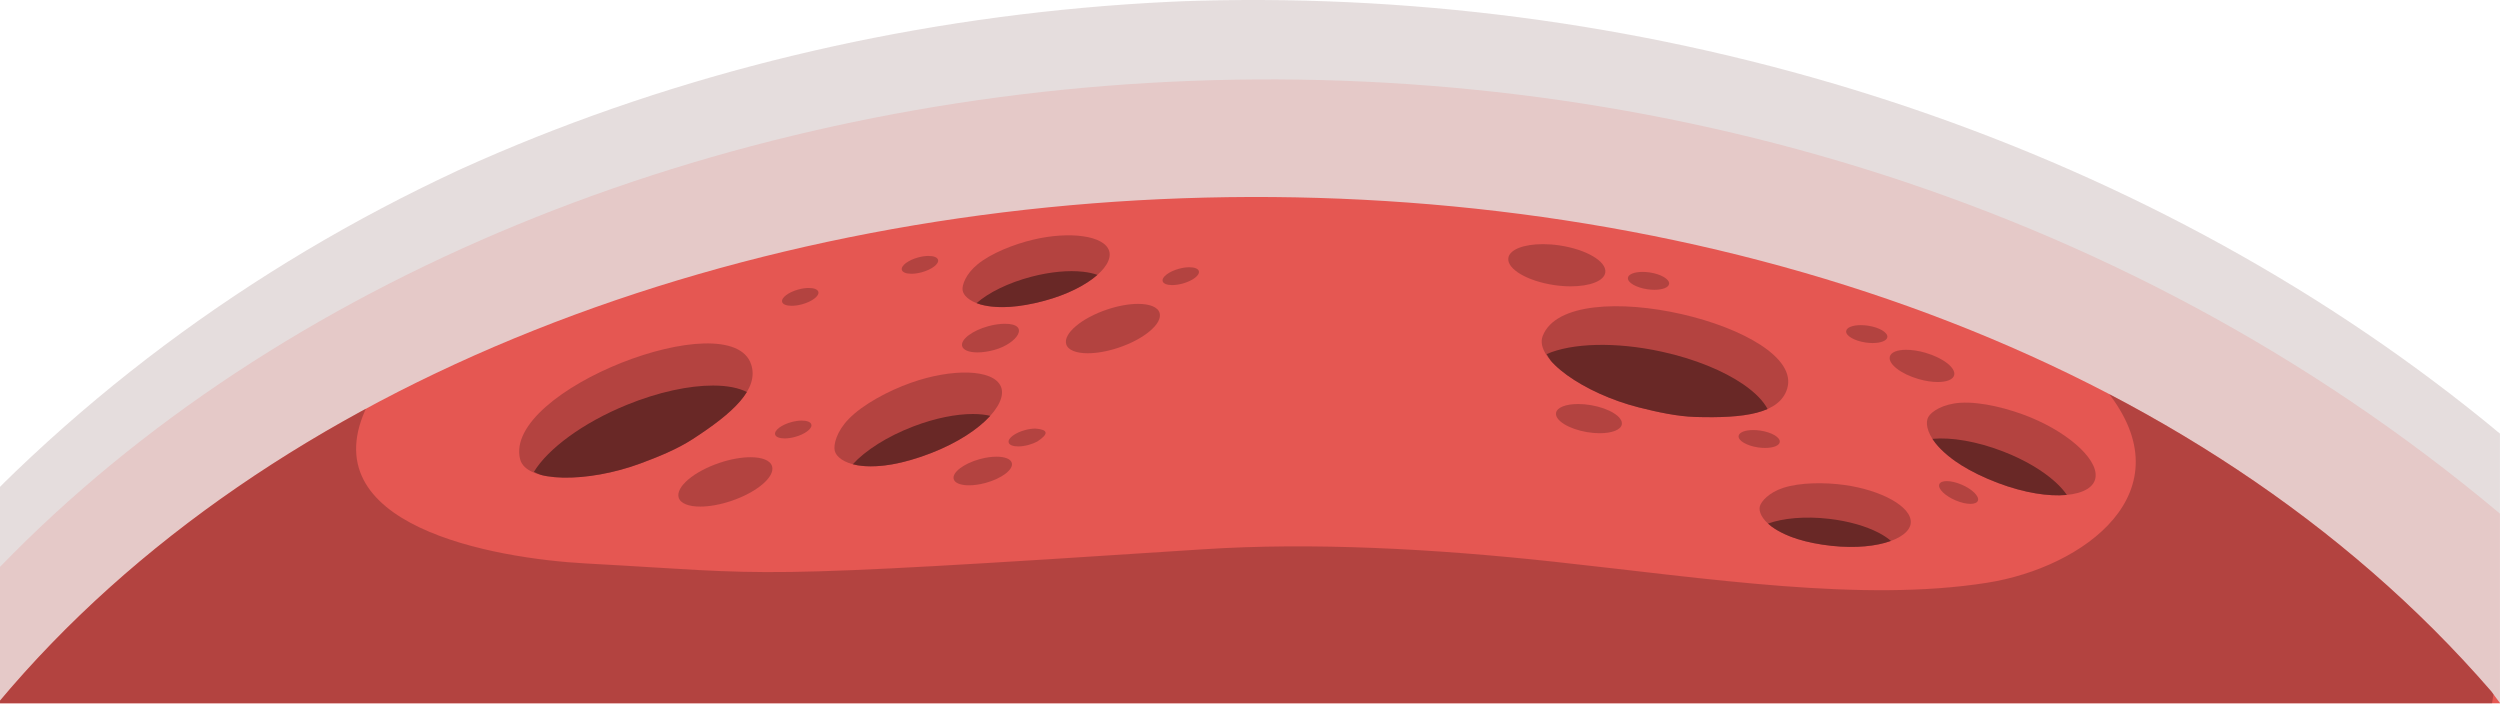
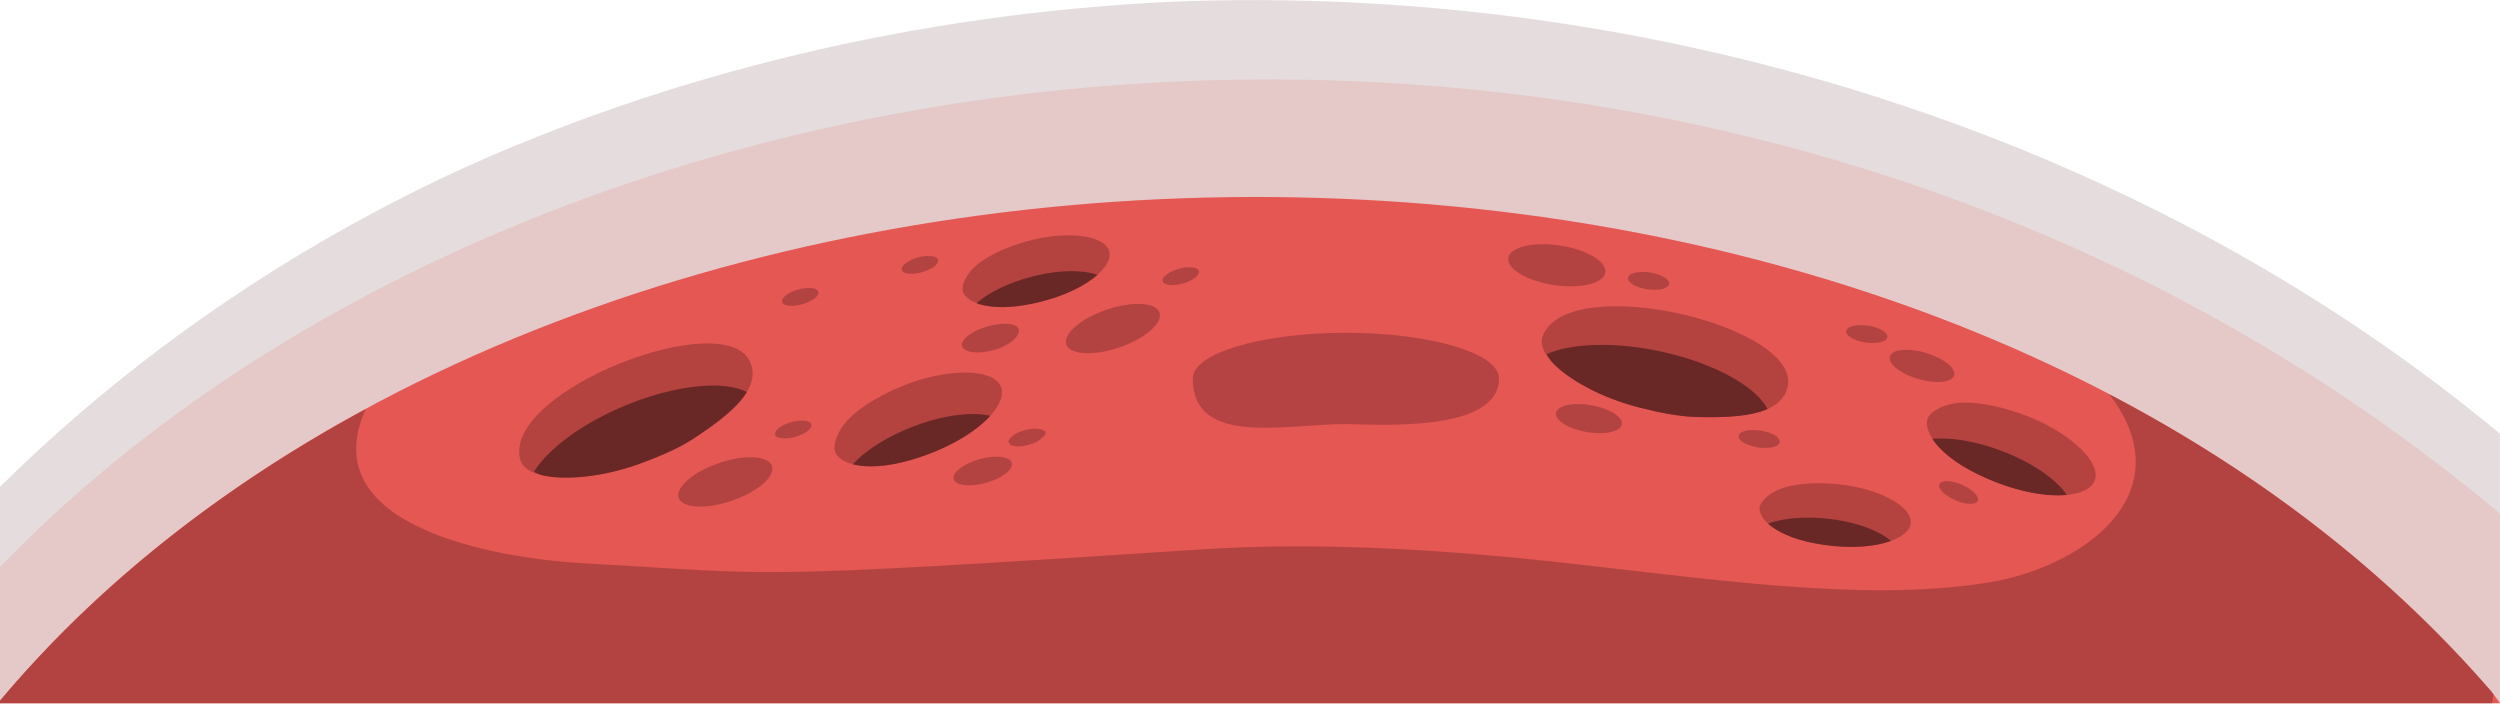
- <svg xmlns="http://www.w3.org/2000/svg" xml:space="preserve" width="264.584mm" height="74.431mm" version="1.1" style="shape-rendering:geometricPrecision; text-rendering:geometricPrecision; image-rendering:optimizeQuality; fill-rule:evenodd; clip-rule:evenodd" viewBox="0 0 13612.92 3829.51">
+ <svg xmlns="http://www.w3.org/2000/svg" xml:space="preserve" width="264.584mm" height="74.431mm" version="1.1" style="shape-rendering:geometricPrecision; text-rendering:geometricPrecision; image-rendering:optimizeQuality; fill-rule:evenodd; clip-rule:evenodd" viewBox="0 0 24248.78 6821.53">
  <defs>
    <style type="text/css">
   
-     .fil4 {fill:none}
+     .fil6 {fill:none}
    .fil3 {fill:#542120}
+     .fil7 {fill:#B64343}
    .fil2 {fill:#BB4744}
    .fil0 {fill:#FF615D}
-     .fil7 {fill:#542120;fill-opacity:0.149}
-     .fil6 {fill:#FF615D;fill-opacity:0.149}
+     .fil5 {fill:#542120;fill-opacity:0.149}
+     .fil4 {fill:#FF615D;fill-opacity:0.149}
    .fil1 {fill:#542120;fill-opacity:0.4}
-     .fil5 {fill:#542120;fill-opacity:0.4}
   
  </style>
    <clipPath id="id0">
-       <path d="M-0 3829.51l13612.92 0 0 -1468.3c-3744.59,-3110.37 -9992.63,-3282.04 -13612.92,289.09l0 1179.21z" />
-     </clipPath>
-     <clipPath id="id1">
-       <path d="M13612.92 3828.46l-47.4 -63.75c-3205.84,-3702.99 -10592.44,-3490.11 -13565.53,50.61l0 14.19 13612.92 0 0 -1.05z" />
-     </clipPath>
-     <clipPath id="id2">
-       <path d="M4090.06 1984.11c-110.57,-336.04 -1354.57,141.05 -1257.79,517 33.23,129.06 368.24,128.89 654.95,22.57 96.81,-35.9 199.33,-77.56 282.94,-131.63 220.97,-142.9 364.32,-272.93 319.91,-407.93z" />
-     </clipPath>
-     <clipPath id="id3">
-       <path d="M13612.92 3828.46l-47.4 -63.75c-3205.84,-3702.99 -10592.44,-3490.11 -13565.53,50.61l0 14.19 13612.92 0 0 -1.05z" />
-     </clipPath>
-     <clipPath id="id4">
-       <path d="M9731.33 2116.91c104.52,-337.92 -1192.14,-650 -1331.15,-287.15 -47.73,124.56 226.96,313.76 523.69,388.66 100.2,25.3 208.41,49.09 308.35,52.03 264.1,7.77 457.11,-17.78 499.11,-153.54z" />
-     </clipPath>
-     <clipPath id="id5">
-       <path d="M13612.92 3828.46l-47.4 -63.75c-3205.84,-3702.99 -10592.44,-3490.11 -13565.53,50.61l0 14.19 13612.92 0 0 -1.05z" />
-     </clipPath>
-     <clipPath id="id6">
-       <path d="M5015.11 2487.2c308.22,-104.67 476.24,-285.55 434.83,-382.42 -41.42,-96.88 -268.96,-99.03 -490.42,-20.27 -119.93,42.65 -259.24,115.96 -337.79,196.5 -66.5,68.19 -84.49,140.86 -76.27,174.13 15.4,62.36 161.44,136.73 469.66,32.06z" />
-     </clipPath>
-     <clipPath id="id7">
-       <path d="M13612.92 3828.46l-47.4 -63.75c-3205.84,-3702.99 -10592.44,-3490.11 -13565.53,50.61l0 14.19 13612.92 0 0 -1.05z" />
-     </clipPath>
-     <clipPath id="id8">
-       <path d="M10823.92 2607.55c298.78,128.59 546.55,107.49 582.47,8.5 35.92,-98.99 -130.19,-252.42 -347.3,-342.2 -117.57,-48.62 -270.44,-87.58 -383.52,-80.68 -95.73,5.84 -158.81,47.36 -175.57,77.35 -31.42,56.21 25.15,208.44 323.92,337.03z" />
-     </clipPath>
-     <clipPath id="id9">
-       <path d="M13612.92 3828.46l-47.4 -63.75c-3205.84,-3702.99 -10592.44,-3490.11 -13565.53,50.61l0 14.19 13612.92 0 0 -1.05z" />
-     </clipPath>
-     <clipPath id="id10">
-       <path d="M9923.23 2965.74c274.14,41.77 473.37,-28.68 481.13,-117.83 7.74,-89.15 -162.71,-179.79 -361.13,-207.13 -107.44,-14.81 -241.8,-14.11 -333.32,15.81 -77.49,25.32 -120.23,73 -127.43,101.27 -13.47,52.98 66.59,166.11 340.74,207.88z" />
-     </clipPath>
-     <clipPath id="id11">
-       <path d="M13612.92 3828.46l-47.4 -63.75c-3205.84,-3702.99 -10592.44,-3490.11 -13565.53,50.61l0 14.19 13612.92 0 0 -1.05z" />
-     </clipPath>
-     <clipPath id="id12">
-       <path d="M5635.68 1650.49c270.62,-60.07 429.9,-197.56 404.07,-283.33 -25.86,-85.76 -218.12,-108.6 -412.91,-62.41 -105.48,24.99 -230.27,74.14 -304.35,135.02 -62.72,51.54 -84.82,111.34 -81.02,140.24 7.11,54.17 123.58,130.55 394.22,70.48z" />
-     </clipPath>
-     <clipPath id="id13">
-       <path d="M13612.92 3828.46l-47.4 -63.75c-3205.84,-3702.99 -10592.44,-3490.11 -13565.53,50.61l0 14.19 13612.92 0 0 -1.05z" />
-     </clipPath>
-     <clipPath id="id14">
-       <path d="M-0 3829.51l13612.92 0 0 -1468.3c-3744.59,-3110.37 -9992.63,-3282.04 -13612.92,289.09l0 1179.21z" />
+       <path d="M-0 6821.53l24248.78 0 0 -2615.49c-6670.27,-5540.52 -17799.94,-5846.32 -24248.78,514.96l0 2100.54z" />
    </clipPath>
  </defs>
  <g id="Camada_x0020_1">
-     <g>
-   </g>
-     <g style="clip-path:url(#id0)">
+     <g id="_2042308734800">
      <g>
-         <path class="fil0" d="M-233.29 4221.22l14138.24 0 -339.42 -456.51c-3210.24,-3708.07 -10612.97,-3489.71 -13577.99,65l-220.82 391.51z" />
-       </g>
-       <g style="clip-path:url(#id1)">
-         <g id="_2285088045984">
-           <path id="_1" class="fil1" d="M-8.48 3829.72l13577.99 0c158.37,-893.52 -474.47,-1603.16 -2098.96,-1702.25 442.59,551.78 -124.81,962.75 -650.14,1045.72 -682.17,107.73 -1512.87,-22.65 -2356.45,-114.29 -655.2,-71.18 -1320.81,-106.71 -1913.87,-67.8 -2567.91,168.48 -2297.58,134.47 -3357.76,77.16 -503.64,-27.22 -1519.05,-206.23 -1188.4,-866.97 -1112.62,198.71 -2053.16,1058.09 -2012.41,1628.43z" />
-           <path class="fil2" d="M4090.06 1984.11c-110.57,-336.04 -1354.57,141.05 -1257.79,517 33.23,129.06 368.24,128.89 654.95,22.57 96.81,-35.9 199.33,-77.56 282.94,-131.63 220.97,-142.9 364.32,-272.93 319.91,-407.93z" />
-         </g>
-         <g style="clip-path:url(#id2)">
-           <g>
-             <path id="_1_0" class="fil3" d="M3095.77 2606.55c-77.53,0 -142.53,-12.41 -188.58,-37.23 76.51,-125.48 265.43,-266.84 506.14,-364.92 171.99,-70.08 338.22,-105.05 468.56,-105.05 77.53,0 142.53,12.41 188.58,37.23 -70.08,114.73 -233.94,242.63 -445.54,338.74 -0.34,0.15 -0.68,0.45 -1.02,0.61 -0.34,0 -0.34,0 -0.34,0 -0.33,0.3 -0.67,0.45 -1.01,0.6 0,0 -0.34,0 -0.34,0 -0.34,0.3 -0.67,0.46 -1.01,0.61 -0.34,0 -0.34,0.15 -0.34,0.15 -0.34,0.15 -0.68,0.3 -1.01,0.45 0,0 -0.34,0 -0.34,0.15 -1.02,0.3 -1.69,0.76 -2.37,1.06 -0.34,0 -0.34,0.15 -0.34,0.15 -0.33,0.15 -0.67,0.3 -1.01,0.45 0,0 -0.34,0 -0.34,0.15 -0.34,0.15 -0.67,0.3 -1.01,0.46 -0.34,0.15 -0.34,0.15 -0.68,0.3 -0.34,0 -0.34,0.15 -0.67,0.3 0,0 -0.34,0.15 -0.34,0.15 -0.34,0.15 -0.68,0.3 -1.02,0.3 -0.33,0.15 -0.67,0.3 -1.01,0.46 0,0.15 -0.34,0.15 -0.34,0.3 -0.34,0.15 -0.67,0.15 -0.67,0.3 -0.34,0 -0.34,0.15 -0.34,0.15 -1.02,0.3 -1.69,0.76 -2.71,1.06 0,0.15 -0.33,0.15 -0.33,0.15 -0.34,0.15 -0.68,0.3 -0.68,0.45 -0.34,0 -0.34,0 -0.34,0.15 -1.01,0.3 -1.69,0.6 -2.71,1.06 0,0 -0.34,0.15 -0.34,0.15 -0.34,0.15 -0.34,0.3 -0.68,0.3 0,0 0,0 0,0.15 -0.67,0.15 -1.35,0.46 -2.03,0.76 0,0 0,0 0,0 -0.33,0.15 -0.67,0.3 -1.01,0.45 0,0 0,0 -0.34,0.15 -0.34,0.15 -0.67,0.3 -1.35,0.45 0,0.15 -0.34,0.15 -0.34,0.3 -0.34,0 -0.34,0.15 -0.67,0.3 0,0 -0.34,0.15 -0.34,0.15 -0.34,0.15 -0.68,0.15 -1.02,0.3 0,0.15 0,0.15 -0.33,0.15 -0.34,0.3 -1.02,0.45 -1.69,0.76 0,0 0,0 0,0 -0.34,0.15 -0.68,0.3 -1.02,0.45 0,0 0,0 0,0 -1.01,0.45 -1.69,0.76 -2.71,1.21 0,0 -0.34,0 -0.34,0.15 -0.34,0.15 -0.68,0.15 -0.68,0.3 -0.33,0 -0.33,0 -0.33,0.15 -1.02,0.3 -1.69,0.76 -2.71,1.06 0,0 -0.34,0.15 -0.34,0.15 -1.01,0.46 -1.69,0.76 -2.71,1.21 0,0 0,0 -0.34,0 0,0.15 -0.34,0.3 -0.67,0.3 0,0.15 -0.34,0.15 -0.34,0.3 -0.34,0.15 -0.68,0.15 -1.02,0.3 -0.34,0.15 -0.34,0.3 -0.67,0.46 -0.34,0 -0.68,0.15 -0.68,0.15 -0.34,0.15 -0.68,0.15 -0.68,0.3 -0.33,0.15 -0.33,0.15 -0.67,0.3 0,0 -0.34,0.15 -0.68,0.15 -0.34,0.15 -0.67,0.3 -1.01,0.61 -0.34,0 -0.34,0.15 -0.68,0.15 0,0.15 -0.34,0.15 -0.67,0.3 0,0 -0.34,0.15 -0.34,0.15 -0.34,0.15 -0.34,0.15 -0.68,0.3 -0.34,0.15 -0.67,0.3 -1.01,0.46 -0.34,0 -0.34,0.15 -0.68,0.15 0,0.15 -0.34,0.3 -0.67,0.3 -0.34,0.15 -0.34,0.15 -0.68,0.3 -0.34,0.15 -0.34,0.15 -0.68,0.3 0,0 -0.33,0.15 -0.33,0.15 -0.34,0.15 -0.68,0.3 -1.36,0.45 0,0.15 -0.33,0.15 -0.33,0.15 -0.34,0.15 -0.68,0.3 -1.02,0.45 0,0 0,0.15 -0.34,0.15 -0.33,0.15 -0.67,0.3 -1.01,0.45 -1.01,0.3 -1.69,0.76 -2.71,1.06 0,0 -0.34,0.15 -0.34,0.15 0,0 -0.34,0.15 -0.34,0.15 -0.68,0.15 -1.01,0.46 -1.69,0.76 -0.34,0 -0.68,0.15 -0.68,0.3 -1.01,0.3 -1.69,0.61 -2.71,0.91 0,0 0,0 0,0 -0.68,0.3 -1.69,0.76 -2.37,1.06 -0.34,0 -0.34,0.15 -0.34,0.15 -112.74,44.95 -222.43,74.77 -320.95,89.61 0,0 0.34,-0.15 0.34,-0.15 -48.41,7.42 -94.46,11.05 -136.78,11.05z" />
-           </g>
-         </g>
-         <g style="clip-path:url(#id3)">
-           <path class="fil4" d="M4090.06 1984.11c-110.57,-336.04 -1354.57,141.05 -1257.79,517 33.23,129.06 368.24,128.89 654.95,22.57 96.81,-35.9 199.33,-77.56 282.94,-131.63 220.97,-142.9 364.32,-272.93 319.91,-407.93z" />
-           <path class="fil2" d="M9731.33 2116.91c104.52,-337.92 -1192.14,-650 -1331.15,-287.15 -47.73,124.56 226.96,313.76 523.69,388.66 100.2,25.3 208.41,49.09 308.35,52.03 264.1,7.77 457.11,-17.78 499.11,-153.54z" />
-         </g>
-         <g style="clip-path:url(#id4)">
-           <g>
-             <path id="_1_1" class="fil3" d="M8554.91 2065.09c-63.55,-43.82 -109.61,-90.73 -132.94,-137.1 135.58,-59.59 372.52,-68.69 626.77,-13.03 181.66,39.77 338.21,105.07 445.04,178.73 63.54,43.82 109.61,90.73 132.94,137.1 -124.07,54.42 -332.65,66.63 -561.89,25.81 -0.37,-0.07 -0.82,-0.01 -1.18,-0.08 -0.28,-0.19 -0.28,-0.19 -0.28,-0.19 -0.45,0.06 -0.82,-0.01 -1.18,-0.08 0,0 -0.28,-0.19 -0.28,-0.19 -0.45,0.06 -0.82,-0.01 -1.18,-0.08 -0.28,-0.2 -0.37,-0.07 -0.37,-0.07 -0.37,-0.07 -0.73,-0.14 -1.1,-0.21 0,0 -0.28,-0.19 -0.37,-0.07 -1.01,-0.32 -1.83,-0.33 -2.56,-0.47 -0.28,-0.2 -0.37,-0.07 -0.37,-0.07 -0.37,-0.07 -0.73,-0.14 -1.1,-0.21 0,0 -0.28,-0.19 -0.37,-0.07 -0.37,-0.07 -0.73,-0.13 -1.1,-0.2 -0.37,-0.07 -0.37,-0.07 -0.73,-0.13 -0.28,-0.19 -0.37,-0.07 -0.74,-0.13 0,0 -0.37,-0.07 -0.37,-0.07 -0.37,-0.07 -0.73,-0.14 -1.01,-0.33 -0.37,-0.07 -0.73,-0.13 -1.1,-0.2 -0.09,0.12 -0.37,-0.07 -0.45,0.06 -0.37,-0.07 -0.64,-0.26 -0.73,-0.13 -0.28,-0.19 -0.37,-0.07 -0.37,-0.07 -1.01,-0.33 -1.83,-0.34 -2.83,-0.66 -0.09,0.12 -0.37,-0.07 -0.37,-0.07 -0.37,-0.07 -0.73,-0.13 -0.82,-0.01 -0.28,-0.19 -0.28,-0.19 -0.37,-0.07 -1.01,-0.33 -1.74,-0.46 -2.83,-0.66 0,0 -0.37,-0.07 -0.37,-0.07 -0.37,-0.07 -0.45,0.06 -0.73,-0.13 0,0 0,0 -0.09,0.12 -0.64,-0.26 -1.37,-0.39 -2.1,-0.53 0,0 0,0 0,0 -0.37,-0.07 -0.73,-0.13 -1.1,-0.2 0,0 0,0 -0.37,-0.07 -0.37,-0.07 -0.73,-0.13 -1.37,-0.39 -0.09,0.12 -0.37,-0.07 -0.45,0.06 -0.28,-0.2 -0.37,-0.07 -0.73,-0.14 0,0 -0.37,-0.07 -0.37,-0.07 -0.37,-0.07 -0.64,-0.26 -1.01,-0.32 -0.09,0.12 -0.09,0.12 -0.37,-0.07 -0.45,0.06 -1.1,-0.2 -1.83,-0.33 0,0 0,0 0,0 -0.37,-0.07 -0.73,-0.14 -1.1,-0.21 0,0 0,0 0,0 -1.1,-0.2 -1.83,-0.33 -2.93,-0.54 0,0 -0.28,-0.19 -0.37,-0.07 -0.37,-0.07 -0.64,-0.26 -0.73,-0.14 -0.28,-0.19 -0.28,-0.19 -0.37,-0.07 -1.01,-0.32 -1.83,-0.33 -2.83,-0.66 0,0 -0.37,-0.07 -0.37,-0.07 -1.1,-0.21 -1.83,-0.34 -2.92,-0.54 0,0 0,0 -0.28,-0.19 -0.09,0.12 -0.45,0.06 -0.73,-0.13 -0.09,0.12 -0.37,-0.07 -0.45,0.06 -0.37,-0.07 -0.64,-0.26 -1.01,-0.33 -0.37,-0.07 -0.45,0.06 -0.82,-0.01 -0.28,-0.19 -0.64,-0.26 -0.64,-0.26 -0.37,-0.07 -0.64,-0.26 -0.73,-0.13 -0.37,-0.07 -0.37,-0.07 -0.73,-0.13 0,0 -0.37,-0.07 -0.64,-0.26 -0.37,-0.07 -0.73,-0.13 -1.18,-0.08 -0.28,-0.19 -0.37,-0.07 -0.64,-0.26 -0.09,0.12 -0.37,-0.07 -0.73,-0.13 0,0 -0.37,-0.07 -0.37,-0.07 -0.37,-0.07 -0.37,-0.07 -0.73,-0.13 -0.37,-0.07 -0.73,-0.14 -1.1,-0.21 -0.28,-0.19 -0.37,-0.07 -0.64,-0.26 -0.09,0.12 -0.45,0.06 -0.73,-0.13 -0.37,-0.07 -0.37,-0.07 -0.73,-0.13 -0.37,-0.07 -0.37,-0.07 -0.73,-0.13 0,0 -0.37,-0.07 -0.37,-0.07 -0.37,-0.07 -0.73,-0.13 -1.37,-0.39 -0.09,0.12 -0.37,-0.07 -0.37,-0.07 -0.37,-0.07 -0.73,-0.13 -1.1,-0.2 0,0 -0.09,0.12 -0.37,-0.07 -0.37,-0.07 -0.73,-0.14 -1.1,-0.21 -1.01,-0.32 -1.83,-0.33 -2.83,-0.66 0,0 -0.37,-0.07 -0.37,-0.07 0,0 -0.37,-0.07 -0.37,-0.07 -0.64,-0.26 -1.1,-0.2 -1.83,-0.33 -0.28,-0.19 -0.64,-0.26 -0.73,-0.13 -1.01,-0.32 -1.74,-0.46 -2.75,-0.79 0,0 0,0 0,0 -0.73,-0.13 -1.83,-0.33 -2.56,-0.47 -0.28,-0.2 -0.37,-0.07 -0.37,-0.07 -118.51,-26.87 -225.73,-64.43 -315.09,-107.96 0,0 0.37,0.07 0.37,0.07 -43.99,-21.28 -83.84,-44.33 -118.52,-68.25z" />
-           </g>
-         </g>
-         <g style="clip-path:url(#id5)">
-           <path class="fil4" d="M9731.33 2116.91c104.52,-337.92 -1192.14,-650 -1331.15,-287.15 -47.73,124.56 226.96,313.76 523.69,388.66 100.2,25.3 208.41,49.09 308.35,52.03 264.1,7.77 457.11,-17.78 499.11,-153.54z" />
-           <path class="fil5" d="M4310.78 1665.15c-28.25,0 -48.75,-7.58 -52.07,-21.61 -5.43,-22.31 34.42,-52.49 88.95,-67.33 20.16,-5.55 39.58,-8.18 56.29,-8.18 28.25,0 48.74,7.61 52.14,21.65 5.37,22.32 -34.49,52.46 -89.01,67.33 -20.17,5.51 -39.58,8.14 -56.29,8.14z" />
-           <path class="fil5" d="M4962.71 1490.69c-28.32,0 -48.76,-7.58 -52.15,-21.61 -5.36,-22.31 34.49,-52.45 88.94,-67.33 20.24,-5.51 39.66,-8.14 56.29,-8.14 28.31,0 48.75,7.58 52.15,21.61 5.36,22.31 -34.43,52.45 -88.95,67.33 -20.24,5.51 -39.59,8.14 -56.29,8.14z" />
-           <path class="fil5" d="M5322.61 1918.89c-45.42,0 -78.31,-12.2 -83.74,-34.7 -8.59,-35.86 55.32,-84.23 142.8,-108.1 32.52,-8.83 63.64,-13.09 90.37,-13.09 139.15,0 69.34,107.74 -59.06,142.81 -32.53,8.83 -63.64,13.09 -90.37,13.09z" />
-           <path class="fil5" d="M5922.95 1923.57c-62.72,0 -107.63,-16.88 -117.28,-49.39 -16.98,-57.5 83.14,-142.19 223.61,-189.12 60.92,-20.48 119.56,-30.39 167.58,-30.39 62.72,0 107.79,16.87 117.43,49.39 16.82,57.5 -83.14,142.18 -223.6,189.2 -60.92,20.39 -119.56,30.3 -167.74,30.3z" />
-           <path class="fil5" d="M6382.87 1552.34c-28.25,0 -48.75,-7.58 -52.08,-21.65 -5.37,-22.28 34.43,-52.46 88.95,-67.3 20.24,-5.55 39.58,-8.18 56.29,-8.18 28.31,0 48.74,7.61 52.14,21.65 5.37,22.32 -34.49,52.46 -88.95,67.33 -20.23,5.51 -39.65,8.14 -56.35,8.14z" />
-           <path class="fil5" d="M5544.37 2430.86c-28.24,0 -48.71,-7.61 -52.14,-21.65 -5.33,-22.31 34.46,-52.45 88.98,-67.33 20.21,-5.51 39.63,-8.14 56.31,-8.14 0.47,0 0.95,0 1.42,0 68.14,5.47 73.52,28.21 10.03,69.96 -13.72,7.43 -30.19,14.07 -48.29,18.98 -20.21,5.55 -39.58,8.18 -56.31,8.18z" />
-           <path class="fil5" d="M5276.57 2642.63c-45.49,0 -78.35,-12.18 -83.73,-34.73 -8.68,-35.82 55.3,-84.19 142.74,-108.09 32.45,-8.85 63.67,-13.07 90.44,-13.07 45.37,0 78.24,12.18 83.62,34.73 8.68,35.82 -55.3,84.19 -142.74,108.09 -32.45,8.8 -63.57,13.07 -90.33,13.07z" />
-           <path class="fil5" d="M4272.7 2387.29c-28.32,0 -48.79,-7.61 -52.14,-21.65 -5.4,-22.31 34.42,-52.45 88.95,-67.33 20.19,-5.51 39.62,-8.14 56.25,-8.14 28.32,0 48.78,7.58 52.21,21.65 5.34,22.28 -34.49,52.45 -89.02,67.3 -20.18,5.55 -39.62,8.18 -56.24,8.18z" />
-           <path class="fil5" d="M3812.82 2758.46c-62.68,0 -107.78,-16.81 -117.39,-49.34 -16.93,-57.53 83.04,-142.17 223.55,-189.14 61.05,-20.44 119.5,-30.32 167.69,-30.32 62.69,0 107.79,16.81 117.39,49.33 16.93,57.53 -83.2,142.17 -223.54,189.14 -61.05,20.45 -119.66,30.33 -167.69,30.33z" />
-           <g>
-             <path class="fil5" d="M8553.17 1559.15c-28.45,0 -58.66,-2.16 -90.01,-6.76 -145.77,-21.44 -257.8,-87.17 -250.08,-146.89 6.11,-46.89 84.21,-76.04 188.21,-76.04 28.29,0 58.66,2.15 89.84,6.75 145.94,21.44 257.8,87.17 250.09,146.82 -6.11,46.96 -84.22,76.12 -188.06,76.12z" />
-             <path class="fil5" d="M9008.69 1578.01c-12.14,0 -25,-0.91 -38.23,-2.84 -61.79,-9.09 -109.46,-37.02 -106.17,-62.35 2.57,-19.89 35.9,-32.28 79.85,-32.28 12.14,0 25,0.92 38.31,2.85 61.78,9.09 109.23,37.01 106.16,62.35 -2.63,19.9 -35.9,32.28 -79.92,32.28z" />
-             <path class="fil5" d="M10197.11 1867.94c-12.14,0 -25.08,-0.92 -38.3,-2.85 -61.79,-9.09 -109.46,-37.01 -106.16,-62.35 2.56,-19.9 35.68,-32.28 79.84,-32.28 12.14,0 25.08,0.91 38.32,2.84 61.78,9.12 109.3,37.02 106.16,62.35 -2.55,19.89 -35.9,32.28 -79.84,32.28z" />
-             <path class="fil5" d="M10551.49 2080.18c-30.81,0 -66.61,-5.2 -104.21,-15.99 -96.74,-27.88 -167.07,-82.6 -156.88,-122.26 6,-24.24 41.01,-37.23 89.37,-37.23 30.58,0 66.6,5.2 103.98,15.99 96.73,27.88 167.07,82.6 157.11,122.2 -6.23,24.31 -41.24,37.29 -89.37,37.29z" />
-             <path class="fil5" d="M10729.32 2743.69c-22.23,0 -50.97,-6.37 -80.58,-18.97 -58.12,-24.63 -97.82,-63.84 -89.06,-87.57 4.47,-11.62 19.53,-17.41 40.66,-17.41 22.08,0 50.96,6.37 80.64,18.93 57.91,24.63 97.82,63.88 89.06,87.61 -4.46,11.62 -19.52,17.41 -40.72,17.41z" />
-             <path class="fil5" d="M9611.26 2439.15c-12.13,0 -24.78,-0.91 -38.24,-2.86 -61.85,-9.08 -109.31,-36.98 -106.02,-62.33 2.63,-19.92 35.76,-32.31 79.84,-32.31 11.99,0 24.86,0.94 38.1,2.86 61.85,9.11 109.52,37.02 106.16,62.36 -2.56,19.89 -35.68,32.27 -79.84,32.27z" />
-             <path class="fil5" d="M8710.81 2359c-21.87,0 -45.43,-1.98 -69.9,-6.14 -99,-16.92 -174.21,-63.52 -168.09,-104.03 4.53,-30.51 54.03,-48.89 120.41,-48.89 21.75,0 45.31,1.98 69.78,6.14 99,16.92 174.43,63.52 168.2,104.03 -4.65,30.51 -53.91,48.89 -120.4,48.89z" />
-           </g>
-           <path class="fil2" d="M5015.11 2487.2c308.22,-104.67 476.24,-285.55 434.83,-382.42 -41.42,-96.88 -268.96,-99.03 -490.42,-20.27 -119.93,42.65 -259.24,115.96 -337.79,196.5 -66.5,68.19 -84.49,140.86 -76.27,174.13 15.4,62.36 161.44,136.73 469.66,32.06z" />
-         </g>
-         <g style="clip-path:url(#id6)">
-           <g>
-             <path id="_1_2" class="fil3" d="M4741.67 2539.16c-37.17,0 -70.35,-3.66 -98.44,-10.88 68.36,-75.21 187.38,-152.08 331.83,-207 117.91,-44.92 231.4,-66.94 322.32,-66.94 36.94,0 70.35,3.66 98.44,10.88 -65.7,72.25 -178.08,146.07 -315.01,200.47 0,0 0,0 0,0 -0.44,0.26 -1.11,0.44 -1.55,0.61 0,0 0,0.08 -0.22,0.08 -0.44,0.17 -0.88,0.35 -1.33,0.52 0,0.09 -0.22,0.09 -0.22,0.17 -1.11,0.43 -2.21,0.87 -3.32,1.22 0,0.09 -0.22,0.17 -0.44,0.17 -0.22,0.17 -0.66,0.34 -1.11,0.43 -0.22,0.09 -0.44,0.17 -0.66,0.26 -0.22,0.17 -0.44,0.26 -0.88,0.35 -0.22,0.08 -0.44,0.26 -0.66,0.34 -0.22,0.09 -0.66,0.17 -0.88,0.26 -0.22,0.09 -0.44,0.26 -0.66,0.35 -0.44,0.09 -0.66,0.17 -0.88,0.26 -0.22,0.09 -0.44,0.26 -0.88,0.35 -0.22,0.09 -0.44,0.17 -0.88,0.35 -0.22,0.09 -0.44,0.17 -0.66,0.17 -0.44,0.26 -0.88,0.43 -1.55,0.61 -0.44,0.26 -0.88,0.44 -1.55,0.61 0,0.09 -0.22,0.09 -0.44,0.17 -0.44,0.17 -0.66,0.35 -1.11,0.44 -0.22,0.09 -0.22,0.09 -0.44,0.09 -70.35,26.55 -138.93,44.74 -202.19,55.19 0.22,0 0.66,0 1.11,0 -42.03,6.97 -81.63,10.45 -117.69,10.45z" />
-           </g>
-         </g>
-         <g style="clip-path:url(#id7)">
-           <path class="fil4" d="M5015.11 2487.2c308.22,-104.67 476.24,-285.55 434.83,-382.42 -41.42,-96.88 -268.96,-99.03 -490.42,-20.27 -119.93,42.65 -259.24,115.96 -337.79,196.5 -66.5,68.19 -84.49,140.86 -76.27,174.13 15.4,62.36 161.44,136.73 469.66,32.06z" />
-           <path class="fil2" d="M10823.92 2607.55c298.78,128.59 546.55,107.49 582.47,8.5 35.92,-98.99 -130.19,-252.42 -347.3,-342.2 -117.57,-48.62 -270.44,-87.58 -383.52,-80.68 -95.73,5.84 -158.81,47.36 -175.57,77.35 -31.42,56.21 25.15,208.44 323.92,337.03z" />
-         </g>
-         <g style="clip-path:url(#id8)">
-           <g>
-             <path id="_1_3" class="fil3" d="M10586.89 2463.34c-27.37,-24.8 -49.3,-49.63 -65.04,-73.7 101.92,-9.78 242.27,13.03 386.33,68.97 117.64,45.6 216.33,105.11 283.29,165.79 27.21,24.65 49.3,49.63 65.04,73.7 -97.93,9.37 -231.32,-11.26 -369.47,-62.56 0,0 0,0 0,0 -0.51,-0.1 -1.12,-0.42 -1.56,-0.59 0,0 -0.06,0.07 -0.23,-0.08 -0.44,-0.16 -0.89,-0.33 -1.33,-0.5 -0.06,0.06 -0.22,-0.09 -0.28,-0.02 -1.11,-0.42 -2.23,-0.83 -3.28,-1.32 -0.06,0.06 -0.28,-0.02 -0.45,-0.17 -0.28,-0.02 -0.73,-0.19 -1.11,-0.42 -0.23,-0.08 -0.45,-0.16 -0.67,-0.25 -0.28,-0.02 -0.5,-0.1 -0.89,-0.33 -0.22,-0.09 -0.5,-0.1 -0.73,-0.19 -0.22,-0.08 -0.61,-0.31 -0.83,-0.4 -0.22,-0.08 -0.5,-0.1 -0.73,-0.19 -0.39,-0.23 -0.61,-0.31 -0.83,-0.4 -0.22,-0.08 -0.5,-0.1 -0.89,-0.33 -0.22,-0.09 -0.45,-0.17 -0.89,-0.33 -0.22,-0.09 -0.45,-0.17 -0.61,-0.32 -0.5,-0.1 -0.95,-0.27 -1.56,-0.58 -0.5,-0.1 -0.95,-0.27 -1.56,-0.59 -0.06,0.07 -0.22,-0.08 -0.45,-0.16 -0.44,-0.17 -0.73,-0.19 -1.11,-0.42 -0.22,-0.09 -0.22,-0.09 -0.39,-0.23 -70.01,-27.39 -133,-59.75 -186.76,-94.28 0.16,0.15 0.49,0.44 0.82,0.74 -35.73,-22.92 -67.29,-46.78 -93.85,-70.85z" />
-           </g>
-         </g>
-         <g style="clip-path:url(#id9)">
-           <path class="fil4" d="M10823.92 2607.55c298.78,128.59 546.55,107.49 582.47,8.5 35.92,-98.99 -130.19,-252.42 -347.3,-342.2 -117.57,-48.62 -270.44,-87.58 -383.52,-80.68 -95.73,5.84 -158.81,47.36 -175.57,77.35 -31.42,56.21 25.15,208.44 323.92,337.03z" />
-           <path class="fil2" d="M9923.23 2965.74c274.14,41.77 473.37,-28.68 481.13,-117.83 7.74,-89.15 -162.71,-179.79 -361.13,-207.13 -107.44,-14.81 -241.8,-14.11 -333.32,15.81 -77.49,25.32 -120.23,73 -127.43,101.27 -13.47,52.98 66.59,166.11 340.74,207.88z" />
-         </g>
-         <g style="clip-path:url(#id10)">
-           <g>
-             <path id="_1_4" class="fil3" d="M9696.45 2897.88c-27.98,-14.54 -51.5,-30.27 -69.75,-46.71 81.7,-29.88 202.21,-41.2 333.06,-26.04 106.84,12.31 201.14,40.13 269.59,75.7 27.82,14.45 51.5,30.27 69.75,46.71 -78.51,28.69 -192.8,40.31 -317.78,27.7 0,0 0,0 0,0 -0.44,0.02 -1.01,-0.11 -1.41,-0.15 0,0 -0.03,0.07 -0.2,-0.02 -0.4,-0.04 -0.81,-0.08 -1.21,-0.12 -0.04,0.06 -0.2,-0.02 -0.24,0.04 -1.01,-0.1 -2.02,-0.21 -2.99,-0.38 -0.03,0.07 -0.24,0.05 -0.4,-0.04 -0.24,0.05 -0.64,0.01 -1.01,-0.1 -0.2,-0.02 -0.4,-0.04 -0.6,-0.06 -0.24,0.04 -0.44,0.02 -0.81,-0.09 -0.2,-0.02 -0.44,0.03 -0.64,0.01 -0.21,-0.02 -0.57,-0.13 -0.77,-0.15 -0.21,-0.02 -0.44,0.02 -0.64,0 -0.37,-0.11 -0.57,-0.13 -0.77,-0.15 -0.2,-0.02 -0.44,0.03 -0.8,-0.08 -0.2,-0.02 -0.41,-0.04 -0.81,-0.09 -0.2,-0.02 -0.4,-0.04 -0.57,-0.13 -0.44,0.03 -0.84,-0.02 -1.41,-0.14 -0.44,0.02 -0.84,-0.02 -1.41,-0.15 -0.04,0.07 -0.2,-0.02 -0.41,-0.04 -0.4,-0.04 -0.64,0.01 -1,-0.1 -0.21,-0.02 -0.21,-0.02 -0.37,-0.11 -63.64,-7.53 -122.59,-20.66 -174.43,-37.55 0.16,0.08 0.5,0.26 0.83,0.43 -34.45,-11.2 -65.66,-24.07 -92.81,-38.18z" />
-           </g>
-         </g>
-         <g style="clip-path:url(#id11)">
-           <path class="fil4" d="M9923.23 2965.74c274.14,41.77 473.37,-28.68 481.13,-117.83 7.74,-89.15 -162.71,-179.79 -361.13,-207.13 -107.44,-14.81 -241.8,-14.11 -333.32,15.81 -77.49,25.32 -120.23,73 -127.43,101.27 -13.47,52.98 66.59,166.11 340.74,207.88z" />
-           <path class="fil2" d="M5635.68 1650.49c270.62,-60.07 429.9,-197.56 404.07,-283.33 -25.86,-85.76 -218.12,-108.6 -412.91,-62.41 -105.48,24.99 -230.27,74.14 -304.35,135.02 -62.72,51.54 -84.82,111.34 -81.02,140.24 7.11,54.17 123.58,130.55 394.22,70.48z" />
-         </g>
-         <g style="clip-path:url(#id12)">
-           <g>
-             <path id="_1_5" class="fil3" d="M5399.45 1669.2c-31.44,-3.43 -59.16,-9.59 -82.23,-18.29 64.95,-57.31 172.91,-111.33 300.31,-144.46 103.99,-27.1 202.07,-35.25 278.97,-26.86 31.25,3.41 59.16,9.59 82.24,18.29 -62.43,55.05 -164.49,107.11 -285.47,140.48 0,0 0,0 0,0 -0.4,0.18 -0.98,0.27 -1.37,0.38 0,0 -0.01,0.07 -0.2,0.05 -0.39,0.11 -0.78,0.21 -1.17,0.32 -0.01,0.07 -0.2,0.05 -0.2,0.13 -0.98,0.26 -1.96,0.53 -2.92,0.72 -0.01,0.08 -0.21,0.13 -0.39,0.11 -0.21,0.13 -0.6,0.24 -0.98,0.27 -0.2,0.05 -0.39,0.11 -0.59,0.16 -0.21,0.13 -0.4,0.18 -0.78,0.21 -0.2,0.06 -0.4,0.18 -0.59,0.24 -0.2,0.05 -0.58,0.08 -0.78,0.14 -0.2,0.05 -0.4,0.18 -0.59,0.23 -0.39,0.03 -0.58,0.09 -0.77,0.14 -0.2,0.05 -0.4,0.18 -0.78,0.21 -0.2,0.06 -0.39,0.11 -0.78,0.22 -0.2,0.05 -0.39,0.1 -0.58,0.08 -0.4,0.18 -0.79,0.29 -1.36,0.38 -0.4,0.18 -0.79,0.29 -1.37,0.37 -0.01,0.08 -0.2,0.06 -0.39,0.11 -0.39,0.11 -0.6,0.23 -0.98,0.27 -0.2,0.05 -0.2,0.05 -0.38,0.03 -62.02,15.96 -121.76,25.02 -176.26,28.01 0.19,0.02 0.56,0.06 0.93,0.1 -36.21,2.01 -70.03,1.3 -100.53,-2.03z" />
-           </g>
-         </g>
-         <g style="clip-path:url(#id13)">
-           <path class="fil4" d="M5635.68 1650.49c270.62,-60.07 429.9,-197.56 404.07,-283.33 -25.86,-85.76 -218.12,-108.6 -412.91,-62.41 -105.48,24.99 -230.27,74.14 -304.35,135.02 -62.72,51.54 -84.82,111.34 -81.02,140.24 7.11,54.17 123.58,130.55 394.22,70.48z" />
+    </g>
+       <g>
+    </g>
+       <g style="clip-path:url(#id0)">
+         <g>
+           <path class="fil0" d="M-415.56 7519.29l25184.54 0 -604.61 -813.18c-5718.42,-6605.21 -18904.96,-6216.25 -24186.56,115.79l-393.35 697.4 -0.03 -0.01z" />
+           <path id="_1" class="fil1" d="M24171.52 6821.53c5.16,-29.14 9.7,-58.15 13.91,-87.07l-21.09 -28.37c-1024.3,-1183.17 -2289.09,-2140.66 -3704.28,-2881.02 736.3,965.02 -261.1,1681.33 -1185.6,1827.35 -1215.15,191.9 -2694.88,-40.34 -4197.55,-203.59 -1167.11,-126.8 -2352.77,-190.08 -3409.19,-120.77 -4574.23,300.11 -4092.69,239.53 -5981.2,137.45 -885.31,-47.85 -2658.09,-359.07 -2138.74,-1498.28 -1378.41,745.98 -2591.71,1690.39 -3547.8,2829.03l0 25.28 24171.54 0z" />
+           <path class="fil2" d="M7285.65 3534.31c-196.96,-598.59 -2412.91,251.26 -2240.51,920.93 59.2,229.89 655.95,229.59 1166.67,40.21 172.45,-63.95 355.07,-138.16 504,-234.47 393.61,-254.55 648.97,-486.17 569.85,-726.65l-0.02 -0.02z" />
+           <path id="_1_0" class="fil3" d="M5255.14 4608.67c-27.99,-8.91 -53.59,-19.55 -76.55,-31.92 136.29,-223.52 472.82,-475.33 901.6,-650.04 306.36,-124.83 602.47,-187.13 834.65,-187.13 134.44,0 247.71,20.95 329.3,62.84 -90,149.07 -282.1,299.33 -528.32,458.55 -148.94,96.31 -331.56,170.52 -504,234.47 -343.08,127.22 -724.98,169.11 -956.68,113.22z" />
+           <path class="fil2" d="M17334.48 3770.86c186.18,-601.93 -2123.56,-1157.85 -2371.18,-511.49 -85.02,221.87 404.28,558.89 932.86,692.32 178.49,45.06 371.24,87.44 549.27,92.68 470.43,13.84 814.24,-31.67 889.06,-273.5l0 -0.01z" />
+           <path id="_1_1" class="fil3" d="M15046.61 3504.17c-17.9,-23.26 -32.81,-46.58 -44.5,-69.83 241.51,-106.14 663.57,-122.35 1116.48,-23.21 323.59,70.84 602.44,187.17 792.74,318.37 110.19,75.99 190.88,157.2 233.42,237.65 -160.34,71.31 -405.05,85.88 -699.33,77.22 -178.03,-5.24 -370.78,-47.62 -549.27,-92.68 -354.83,-89.57 -691.97,-270.88 -849.54,-447.52z" />
+           <path class="fil1" d="M7678.83 2966.15c-50.32,0 -86.84,-13.5 -92.75,-38.49 -9.67,-39.74 61.31,-93.5 158.45,-119.93 35.91,-9.89 70.51,-14.57 100.27,-14.57 50.32,0 86.82,13.55 92.88,38.57 9.57,39.76 -61.44,93.45 -158.55,119.93 -35.93,9.82 -70.51,14.5 -100.27,14.5l-0.03 0z" />
+           <path class="fil1" d="M8840.11 2655.39c-50.44,0 -86.86,-13.5 -92.9,-38.49 -9.55,-39.74 61.44,-93.43 158.43,-119.93 36.05,-9.82 70.64,-14.5 100.27,-14.5 50.43,0 86.84,13.5 92.9,38.49 9.55,39.74 -61.33,93.43 -158.45,119.93 -36.05,9.82 -70.52,14.5 -100.27,14.5l0.02 0z" />
+           <path class="fil1" d="M9481.2 3418.14c-80.91,0 -139.5,-21.73 -149.17,-61.81 -15.31,-63.87 98.54,-150.03 254.37,-192.55 57.93,-15.73 113.36,-23.32 160.98,-23.32 247.87,0 123.52,191.92 -105.2,254.38 -57.95,15.73 -113.36,23.32 -160.98,23.32l0 -0.02z" />
+           <path class="fil1" d="M10550.59 3426.47c-111.72,0 -191.72,-30.07 -208.91,-87.97 -30.24,-102.43 148.1,-253.28 398.32,-336.88 108.52,-36.49 212.97,-54.14 298.51,-54.14 111.72,0 192,30.05 209.18,87.98 29.96,102.43 -148.1,253.26 -398.3,337.01 -108.52,36.32 -212.97,53.97 -298.79,53.97l0 0.03z" />
+           <path class="fil1" d="M11369.85 2765.2c-50.32,0 -86.84,-13.5 -92.77,-38.57 -9.57,-39.68 61.33,-93.45 158.45,-119.89 36.05,-9.89 70.51,-14.57 100.27,-14.57 50.43,0 86.82,13.55 92.88,38.57 9.57,39.76 -61.44,93.45 -158.45,119.93 -36.04,9.82 -70.62,14.5 -100.37,14.5l-0.01 0.03z" />
+           <path class="fil1" d="M9876.23 4330.11c-50.31,0 -86.76,-13.55 -92.88,-38.57 -9.49,-39.74 61.39,-93.43 158.5,-119.93 36,-9.82 70.6,-14.5 100.3,-14.5 0.83,0 1.7,0 2.53,0 121.38,9.74 130.97,50.25 17.86,124.62 -24.44,13.23 -53.77,25.07 -86.01,33.81 -36,9.89 -70.51,14.57 -100.31,14.57l0.01 -0.01z" />
+           <path class="fil1" d="M9399.19 4707.34c-81.04,0 -139.56,-21.69 -149.15,-61.86 -15.46,-63.81 98.5,-149.96 254.26,-192.55 57.8,-15.76 113.42,-23.28 161.1,-23.28 80.82,0 139.37,21.69 148.96,61.86 15.46,63.81 -98.5,149.96 -254.26,192.55 -57.8,15.67 -113.24,23.28 -160.91,23.28z" />
+           <path class="fil1" d="M7610.99 4252.5c-50.44,0 -86.91,-13.55 -92.88,-38.57 -9.62,-39.74 61.31,-93.43 158.45,-119.93 35.96,-9.82 70.58,-14.5 100.2,-14.5 50.44,0 86.89,13.5 93.01,38.57 9.51,39.68 -61.44,93.43 -158.57,119.89 -35.94,9.89 -70.58,14.57 -100.18,14.57l-0.03 -0.03z" />
+           <path class="fil1" d="M6791.8 4913.67c-111.66,0 -191.99,-29.94 -209.11,-87.89 -30.16,-102.48 147.92,-253.25 398.21,-336.92 108.75,-36.41 212.86,-54.01 298.71,-54.01 111.67,0 192,29.94 209.11,87.87 30.16,102.48 -148.21,253.25 -398.2,336.92 -108.75,36.43 -213.15,54.03 -298.71,54.03l-0.02 0z" />
+           <path class="fil1" d="M15235.82 2777.34c-50.68,0 -104.49,-3.85 -160.34,-12.04 -259.66,-38.19 -459.22,-155.28 -445.47,-261.66 10.89,-83.53 150,-135.45 335.26,-135.45 50.4,0 104.49,3.83 160.04,12.02 259.96,38.19 459.22,155.28 445.49,261.53 -10.89,83.65 -150.02,135.59 -334.99,135.59l0.02 0z" />
+           <path class="fil1" d="M16047.24 2810.92c-21.63,0 -44.53,-1.62 -68.1,-5.06 -110.07,-16.19 -194.98,-65.94 -189.12,-111.06 4.58,-35.43 63.95,-57.5 142.24,-57.5 21.63,0 44.53,1.64 68.24,5.08 110.05,16.19 194.57,65.92 189.11,111.06 -4.68,35.45 -63.95,57.5 -142.36,57.5l-0.02 -0.02z" />
+           <path class="fil1" d="M18164.18 3327.38c-21.63,0 -44.68,-1.64 -68.22,-5.08 -110.07,-16.19 -194.98,-65.92 -189.11,-111.06 4.56,-35.45 63.56,-57.5 142.22,-57.5 21.63,0 44.68,1.62 68.26,5.06 110.05,16.25 194.7,65.94 189.11,111.06 -4.55,35.43 -63.95,57.5 -142.22,57.5l-0.04 0.02z" />
+           <path class="fil1" d="M18795.44 3705.44c-54.88,0 -118.65,-9.27 -185.63,-28.48 -172.33,-49.66 -297.6,-147.13 -279.46,-217.79 10.69,-43.18 73.05,-66.32 159.19,-66.32 54.48,0 118.64,9.27 185.22,28.48 172.31,49.66 297.6,147.13 279.86,217.68 -11.1,43.3 -73.47,66.43 -159.19,66.43l0.01 0z" />
+           <path class="fil1" d="M19112.21 4887.36c-39.6,0 -90.8,-11.35 -143.54,-33.79 -103.53,-43.87 -174.25,-113.72 -158.64,-155.99 7.96,-20.69 34.79,-31.01 72.43,-31.01 39.34,0 90.78,11.35 143.64,33.72 103.16,43.87 174.25,113.79 158.64,156.06 -7.95,20.69 -34.77,31.01 -72.53,31.01z" />
+           <path class="fil1" d="M17120.6 4344.88c-21.61,0 -44.14,-1.62 -68.11,-5.1 -110.17,-16.18 -194.72,-65.88 -188.85,-111.03 4.68,-35.49 63.7,-57.56 142.22,-57.56 21.35,0 44.28,1.68 67.87,5.1 110.17,16.23 195.09,65.94 189.11,111.08 -4.56,35.43 -63.56,57.48 -142.22,57.48l-0.01 0.03z" />
+           <path class="fil1" d="M15516.63 4202.11c-38.96,0 -80.93,-3.53 -124.51,-10.93 -176.35,-30.14 -310.32,-113.15 -299.42,-185.31 8.07,-54.35 96.24,-87.08 214.49,-87.08 38.74,0 80.72,3.53 124.3,10.93 176.35,30.14 310.72,113.15 299.62,185.31 -8.29,54.35 -96.03,87.08 -214.47,87.08l-0.01 0z" />
+           <path class="fil2" d="M8933.45 4430.47c549.03,-186.45 848.33,-508.65 774.57,-681.21 -73.78,-172.57 -479.1,-176.41 -873.59,-36.11 -213.63,75.98 -461.79,206.56 -601.71,350.03 -118.46,121.47 -150.51,250.92 -135.86,310.18 27.43,111.08 287.58,243.56 836.61,57.11l-0.02 0.01z" />
+           <path id="_1_2" class="fil3" d="M8446.37 4523.03c-37.46,0 -72.64,-2.09 -105.2,-6.23 -25.19,-3.46 -48.39,-8.12 -69.59,-13.77 121.86,-133.77 333.62,-270.44 590.53,-368.12 210.03,-80.02 412.19,-119.24 574.15,-119.24 62.89,0 120.02,5.95 168.64,17.72 -128.06,141.29 -359.38,291.11 -671.45,397.09l0.02 -0.01c-128.13,43.51 -240.51,69.64 -337.87,82.74 -52.53,6.54 -102.51,9.82 -149.15,9.82l-0.08 0.01z" />
+           <path class="fil2" d="M19280.72 4644.85c532.22,229.06 973.58,191.47 1037.56,15.14 63.98,-176.33 -231.91,-449.64 -618.65,-609.57 -209.43,-86.61 -481.73,-156 -683.17,-143.71 -170.52,10.4 -282.89,84.36 -312.74,137.78 -55.97,100.13 44.8,371.3 577,600.35z" />
+           <path id="_1_3" class="fil3" d="M18858.5 4387.96c-27.57,-24.98 -52.03,-49.97 -73.16,-74.73 -16.19,-19.37 -30.11,-38.31 -41.86,-56.63 181.48,-17.22 431.11,23.43 687.34,122.93 209.56,81.23 385.35,187.23 504.63,295.32 46.34,41.98 84.33,84.49 112.08,125.6 -191.19,18.6 -464.29,-25.41 -766.81,-155.61 -123.79,-53.28 -224.23,-108.83 -304.78,-163.99 -43.53,-30.45 -82.89,-61.59 -117.48,-92.94l0.04 0.05z" />
+           <path class="fil2" d="M17676.31 5282.9c488.33,74.41 843.22,-51.09 857.04,-209.89 13.78,-158.8 -289.84,-320.26 -643.28,-368.96 -191.38,-26.39 -430.72,-25.13 -593.75,28.16 -138.03,45.1 -214.17,130.03 -227,180.39 -23.99,94.37 118.62,295.9 606.96,370.3l0.02 0z" />
+           <path id="_1_4" class="fil3" d="M17272.34 5162.02c-28.48,-14.8 -54.38,-30.3 -77.41,-46.33 -17.29,-12.31 -32.68,-24.72 -46.2,-37.11 145.52,-53.05 359.9,-73.13 592.64,-46.15 190.32,21.93 358.29,71.49 480.22,134.84 47.37,24.61 88,51.43 119.89,79.34 -153.22,56.28 -387.61,78.58 -665.17,36.28l-0.02 0c-117.35,-17.88 -214.7,-43.11 -294.59,-72.42 -39.56,-14.93 -76.18,-31.15 -109.38,-48.41l0.02 -0.05z" />
+           <path class="fil2" d="M10038.87 2940.04c482.05,-107 765.78,-351.91 719.77,-504.7 -46.06,-152.77 -388.54,-193.45 -735.51,-111.17 -187.89,44.51 -410.18,132.07 -542.14,240.51 -111.72,91.8 -151.09,198.33 -144.32,249.81 12.67,96.5 220.13,232.55 702.22,125.55l-0.03 0z" />
+           <path id="_1_5" class="fil3" d="M9618.08 2973.36c-31.33,-3.42 -60.6,-8.36 -87.49,-14.76 -21.32,-5.31 -40.79,-11.47 -58.44,-18.29 115.75,-101.91 307.81,-197.92 534.4,-256.86 185.23,-48.27 359.94,-62.79 496.92,-47.85 53.21,5.81 100.98,16.12 140.99,30.56 -121.71,107.7 -331.59,213.07 -605.6,273.88l0.03 0c-112.82,25.04 -210.61,36.77 -294.36,38.81l-0.38 0.01 -0.38 0c-44.54,0.62 -86.64,-1.23 -125.7,-5.5z" />
+           <path class="fil4" d="M24248.41 6821.53l0 -1839.25c-7478.94,-6270.86 -18837.47,-5071.54 -24248.41,516.42l0 1322.83 24248.41 0z" />
+           <path class="fil5" d="M24248.41 6821.53l0 -2615.25c-28.19,-23.64 -56.96,-46.17 -85.26,-69.6 -3503,-2870.21 -8211.08,-4310.81 -12823.37,-4118.74 -2461.46,119.57 -4843.17,693.47 -6938.25,1654.8 -1591.67,744.82 -3069.86,1744.79 -4362.15,3010.45 -12.98,13.29 -26.47,26.18 -39.38,39.5l0 2098.82 24248.41 0z" />
        </g>
      </g>
-       <g style="clip-path:url(#id14)">
-         <path class="fil4" d="M-233.29 4221.22l14138.24 0 -339.42 -456.51c-3210.24,-3708.07 -10612.97,-3489.71 -13577.99,65l-220.82 391.51z" />
-         <path class="fil6" d="M-435.41 4291.65l14048.12 0 0 -1494.67c-4198.66,-3520.45 -10575.37,-2847.07 -13612.92,290.12l-435.2 1204.54z" />
-         <path class="fil7" d="M-435.41 3856.02l14048.12 0 0 -1494.67c-4198.66,-3520.45 -10575.37,-2847.07 -13612.92,290.12l-435.2 1204.54z" />
-       </g>
+       <path class="fil6" d="M-0 6821.53l24248.78 0 0 -2615.49c-6670.27,-5540.52 -17799.94,-5846.32 -24248.78,514.96l0 2100.54z" />
+       <path class="fil6" d="M-0 6821.53l24248.78 0 0 -2615.49c-6670.27,-5540.52 -17799.94,-5846.32 -24248.78,514.96l0 2100.54z" />
    </g>
-     <path class="fil4" d="M-0 3829.51l13612.92 0 0 -1468.3c-3744.59,-3110.37 -9992.63,-3282.04 -13612.92,289.09l0 1179.21z" />
+     <path class="fil7" d="M13054.7 3227.89c820.45,0 1485.55,198.19 1485.55,442.66 0,541.37 -1237.33,442.66 -1485.55,442.66 -592.87,0 -1485.55,223.73 -1485.55,-442.66 0,-244.47 665.1,-442.66 1485.55,-442.66z" />
  </g>
</svg>
